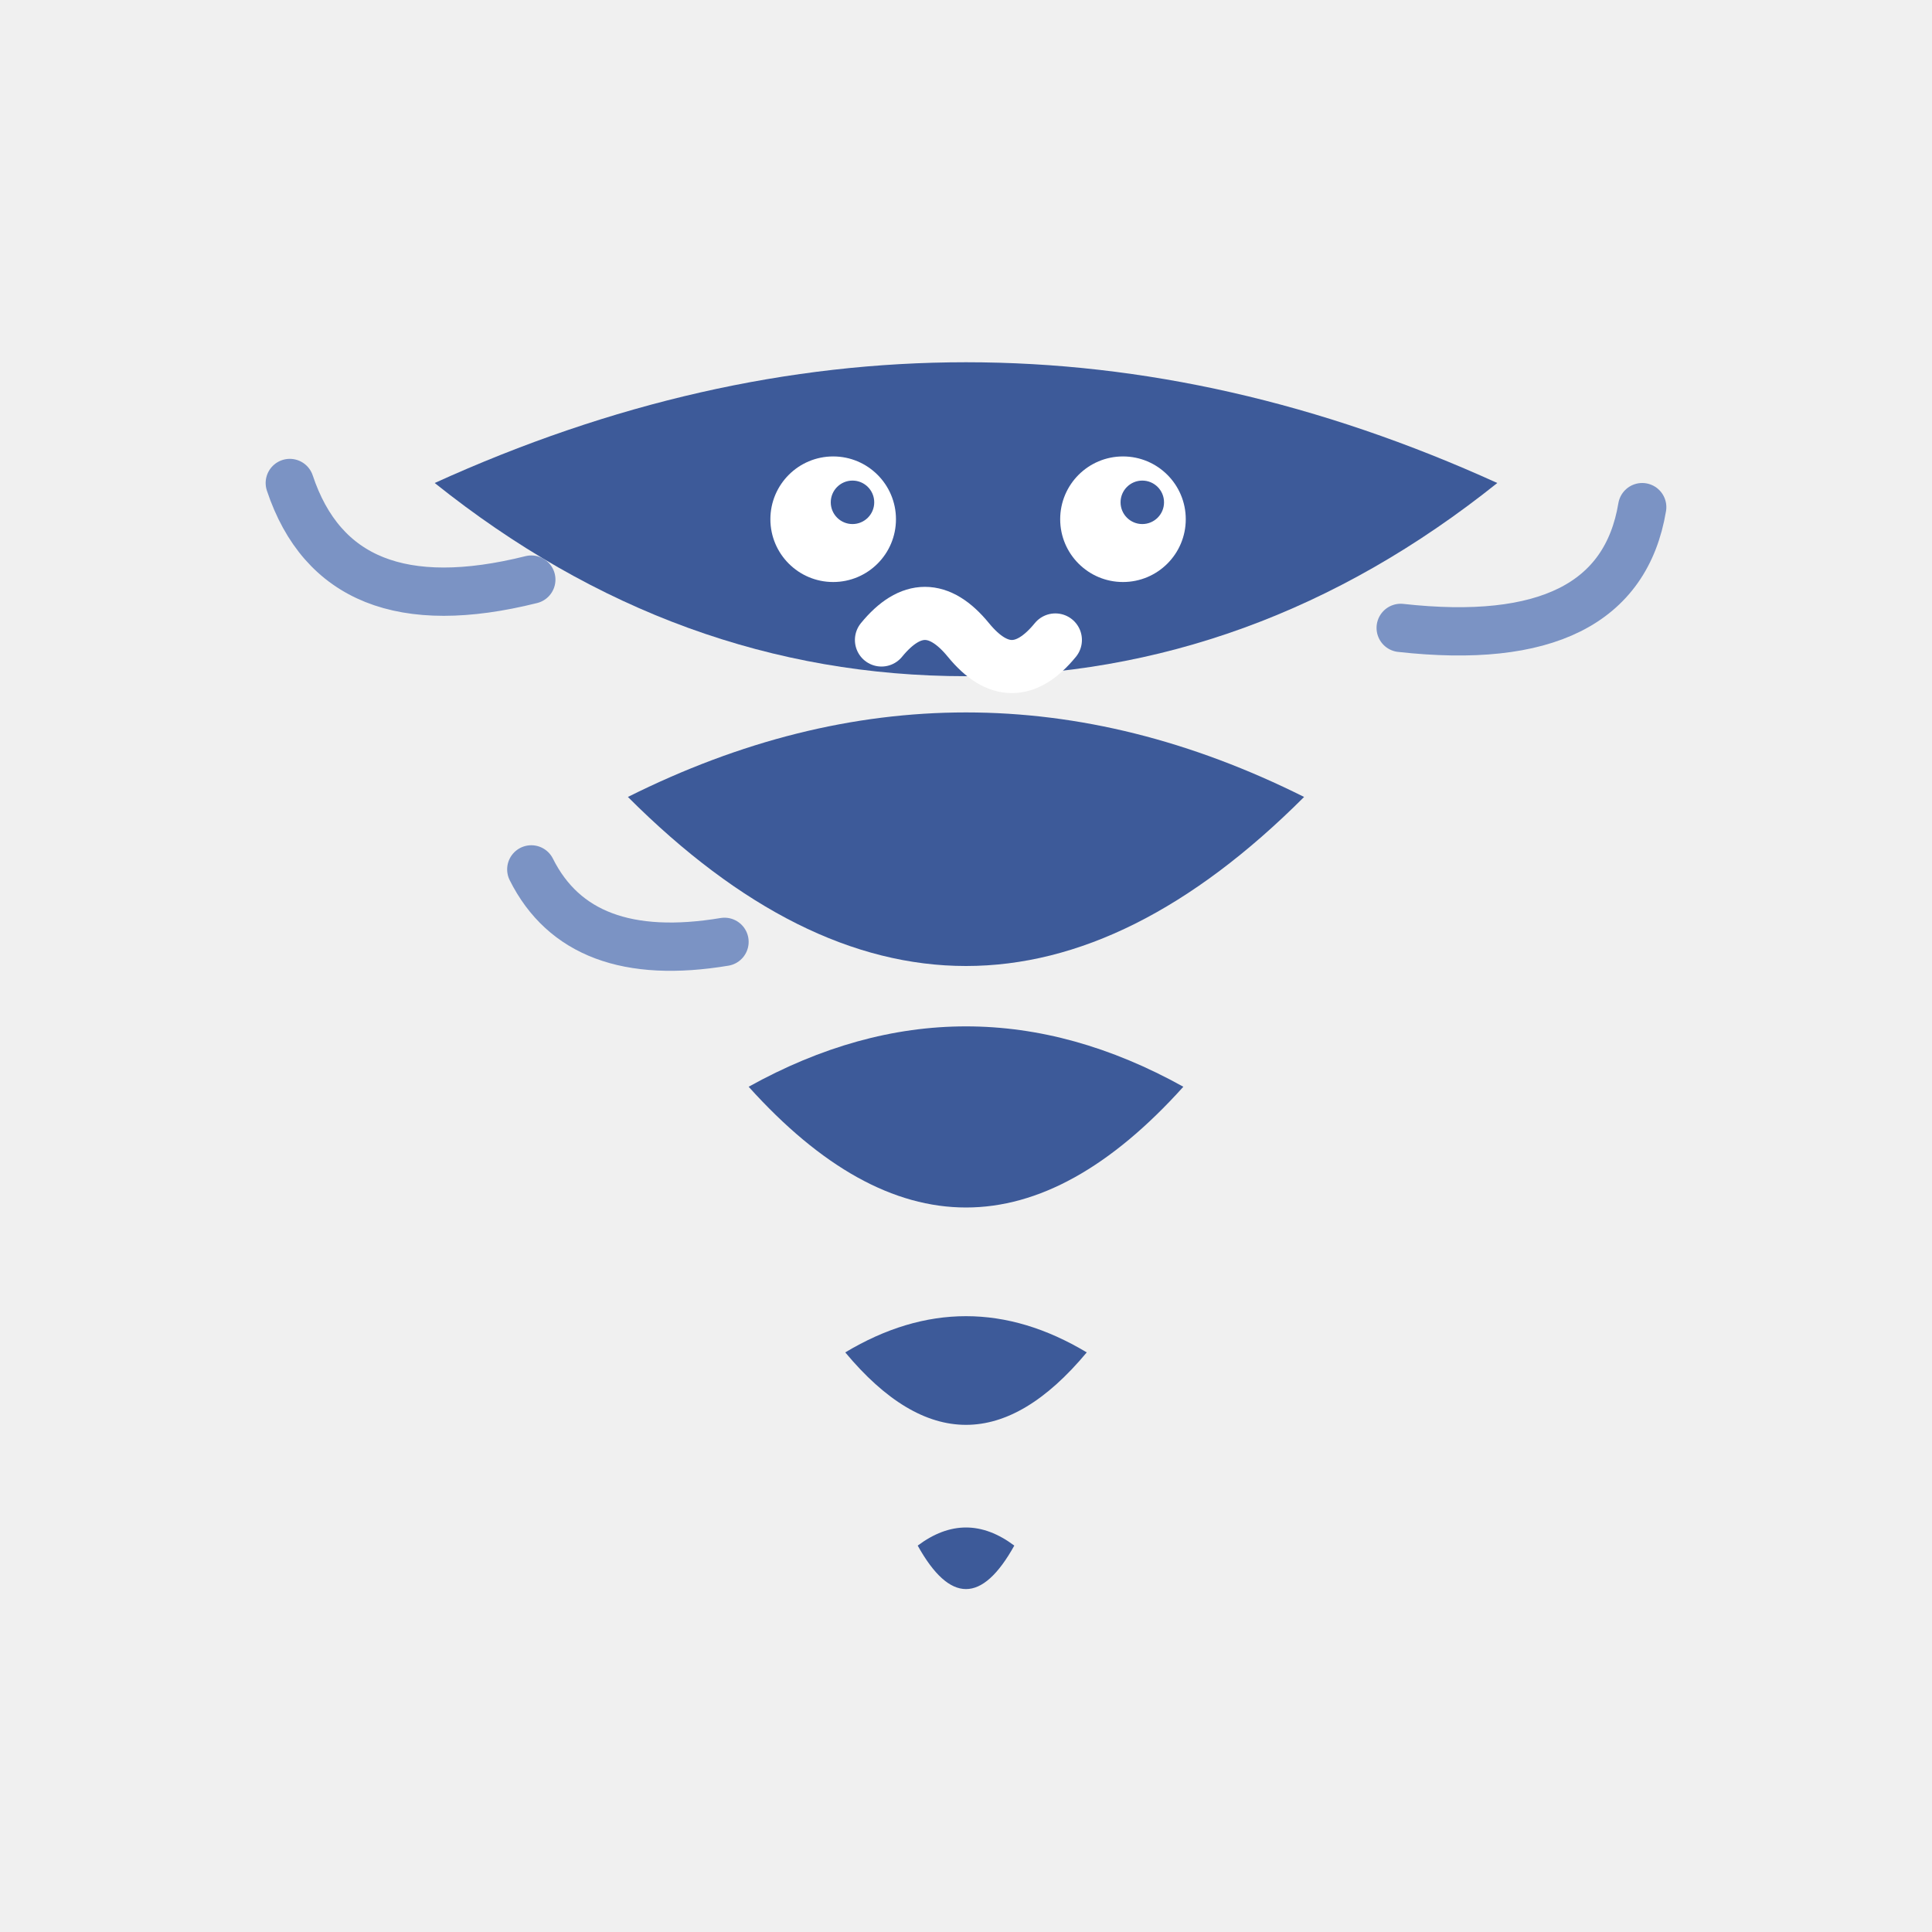
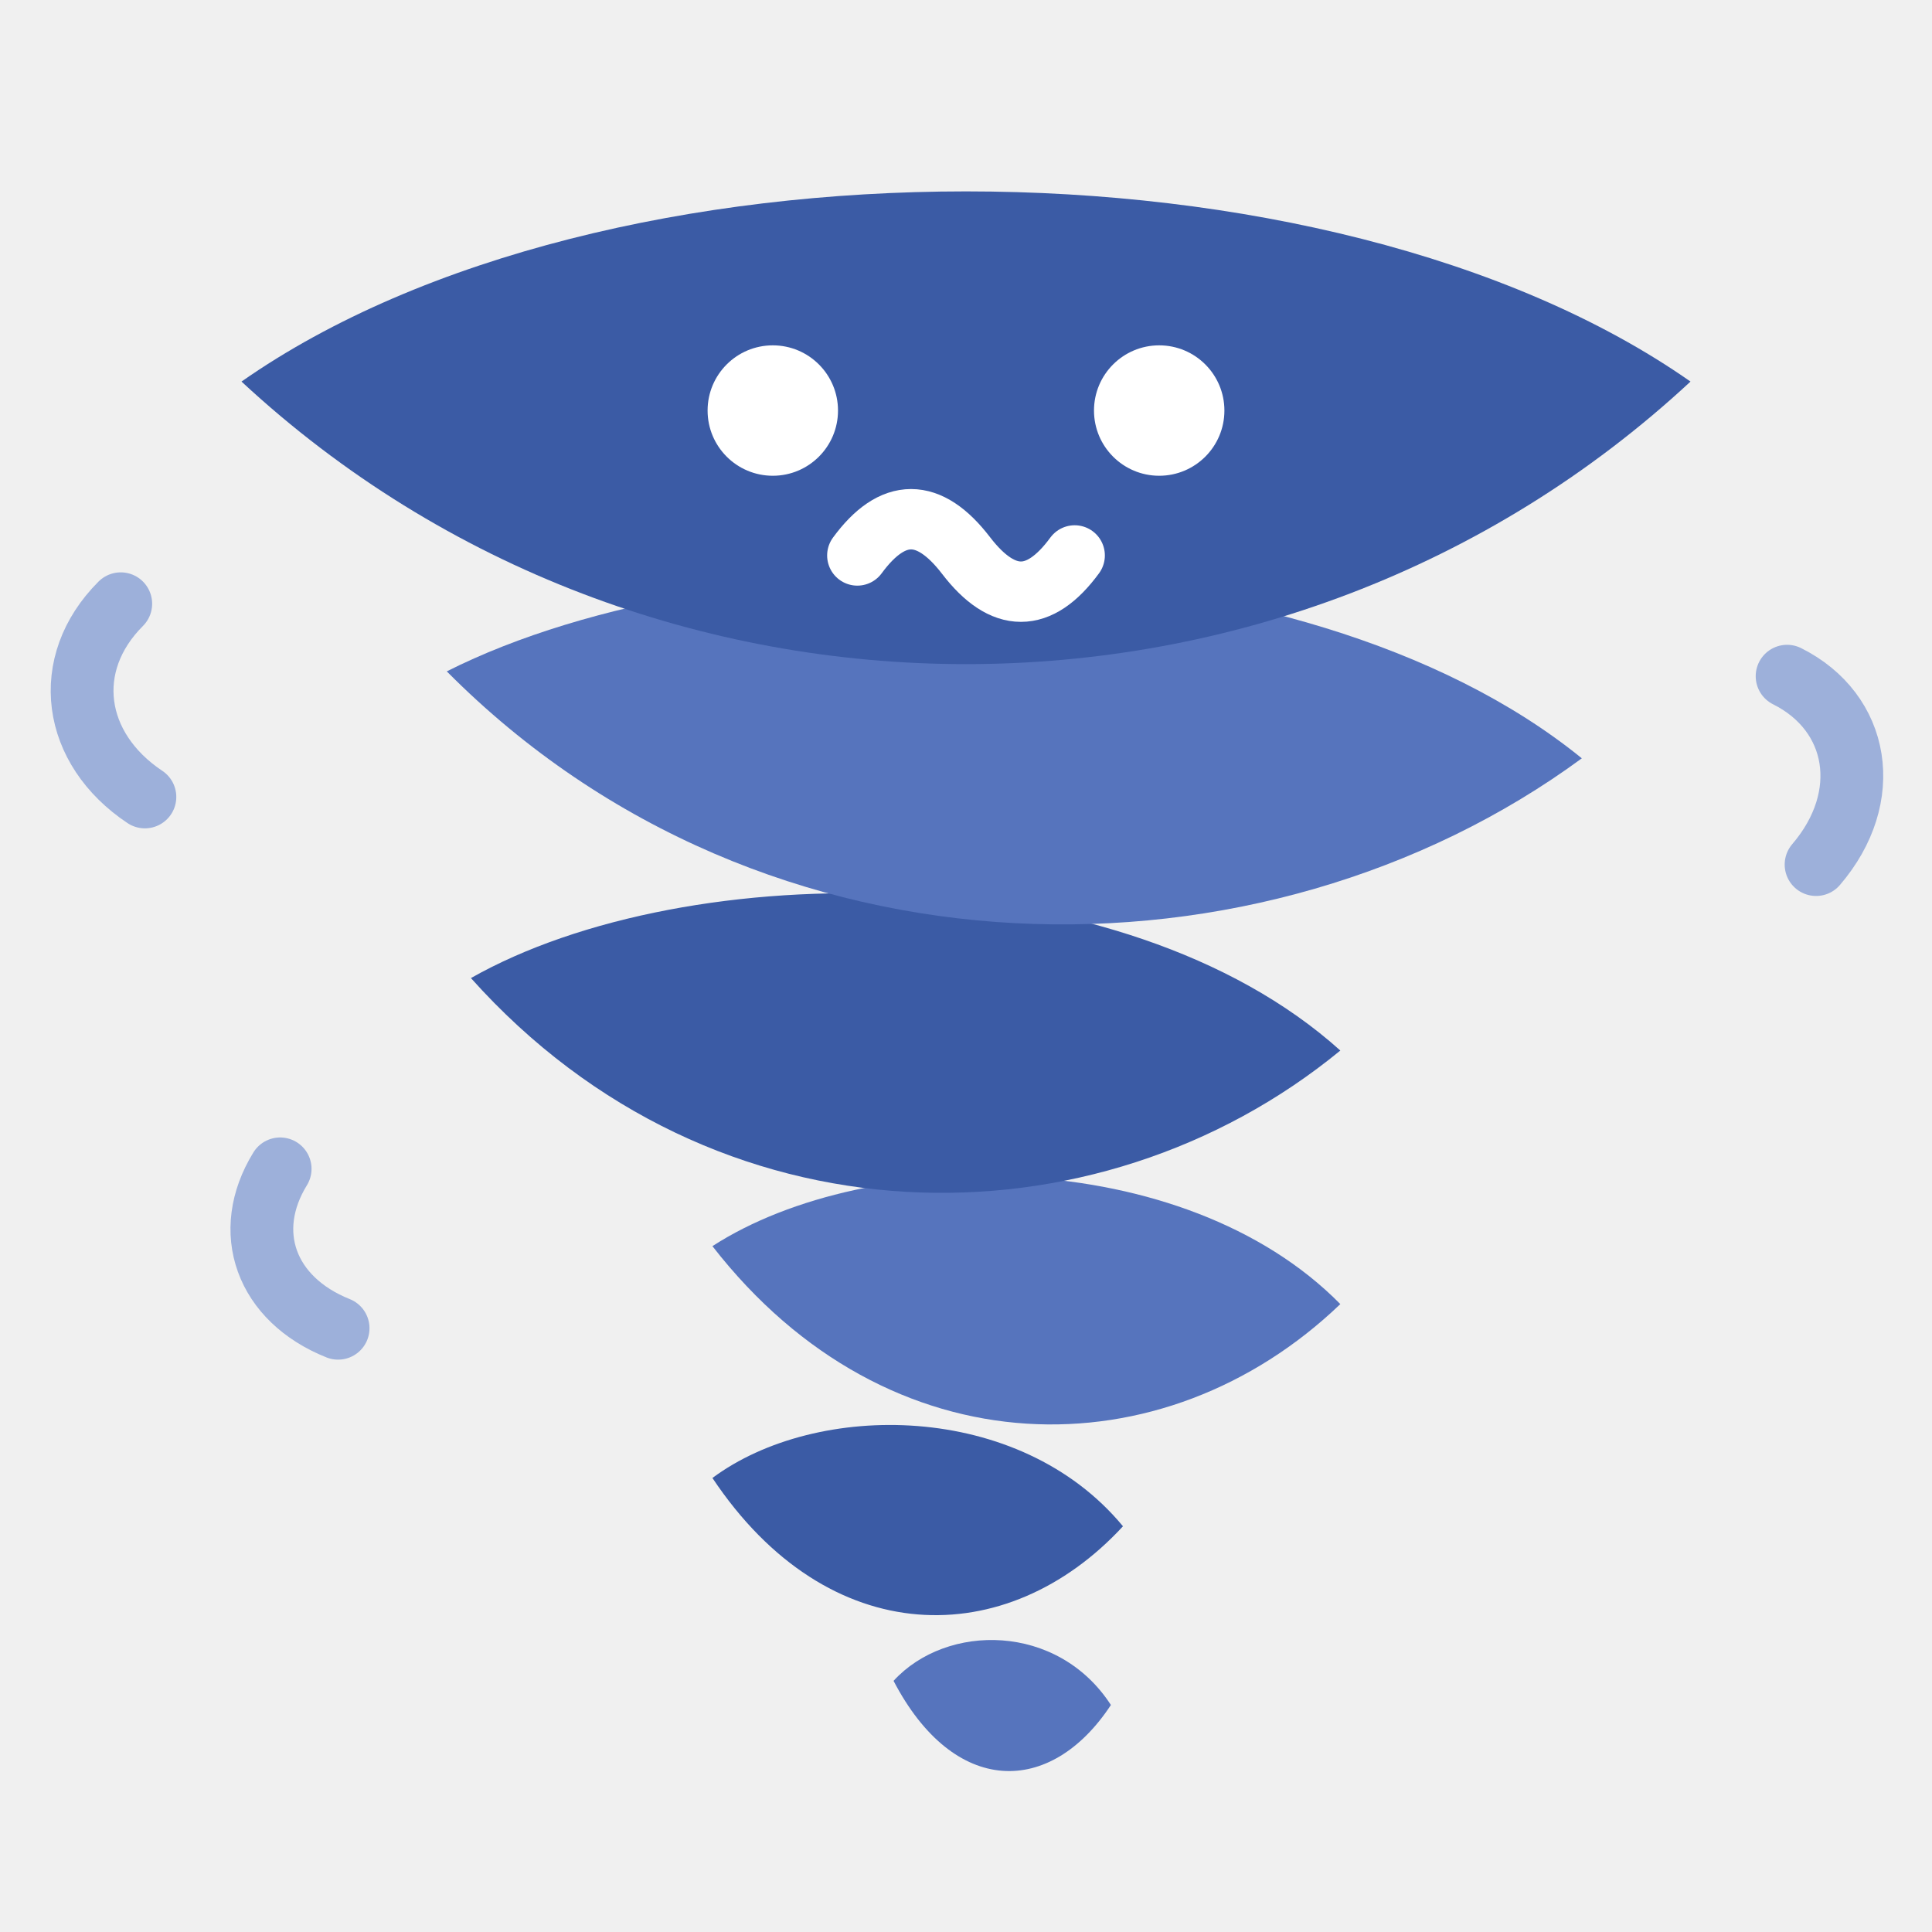
<svg xmlns="http://www.w3.org/2000/svg" viewBox="0 0 80 80">
-   <path d="M18 20 q22 -10 44 0 q-10 8 -22 8 t-22 -8z" fill="#3d5a99" />
-   <path d="M26 33 q14 -7 28 0 q-7 7 -14 7 t-14 -7z" fill="#3d5a99" />
-   <path d="M31 45 q9 -5 18 0 q-4.5 5 -9 5 t-9 -5z" fill="#3d5a99" />
-   <path d="M35 56 q5 -3 10 0 q-2.5 3 -5 3 t-5 -3z" fill="#3d5a99" />
-   <path d="M38 64 q2 -1.5 4 0 q-1 1.8 -2 1.8 t-2 -1.8z" fill="#3d5a99" />
-   <path d="M22 24 q-8 2 -10 -4 M58 26 q9 1 10 -5 M30 39 q-6 1 -8 -3" stroke="#7b93c4" stroke-width="2" fill="none" stroke-linecap="round" />
-   <circle cx="34.5" cy="21.5" r="2.6" fill="#fff" />
-   <circle cx="46.5" cy="21.5" r="2.6" fill="#fff" />
-   <circle cx="35.3" cy="20.8" r=".9" fill="#3d5a99" />
-   <circle cx="47.3" cy="20.8" r=".9" fill="#3d5a99" />
-   <path d="M36.5 26.5 q1.8 -2.2 3.6 0 t3.6 0" stroke="#fff" stroke-width="2.2" fill="none" stroke-linecap="round" />
+   <path d="M6 33c-3-2-3.5-5.5-1-8M74 28c3 1.5 3.6 5 1.2 7.8M14 55c-3-1.2-4-4-2.4-6.6" stroke="#9DB0DA" stroke-width="2.6" fill="none" stroke-linecap="round" />
+   <path d="M37 69.6C39.2 67.2 43.8 67.2 46 70.6C43.5 74.4 39.5 74.4 37 69.6z" fill="#5674BD" />
+   <path d="M29.5 61.2C33.8 58 42.2 58 46.5 63.2C41.7 68.4 34.3 68.4 29.5 61.2z" fill="#3B5BA5" />
+   <path d="M29.5 51.6C36 47.4 49 47.4 55.5 54C48.2 61 36.8 61 29.5 51.6z" fill="#5674BD" />
+   <path d="M19.5 40.5C28.5 35.4 46.5 35.4 55.5 43.5C45.4 51.8 29.6 51.8 19.5 40.5z" fill="#3B5BA5" />
+   <path d="M18.5 27.8C30.2 21.9 53.8 21.9 65.5 31.4C52.3 41.1 31.7 41.1 18.5 27.8z" fill="#5674BD" />
+   <path d="M10 15.8C25 5.3 55 5.3 70 15.8C53.2 31.4 26.8 31.4 10 15.8z" fill="#3B5BA5" />
+   <circle cx="32" cy="17" r="2.7" fill="#ffffff" />
+   <circle cx="48" cy="17" r="2.7" fill="#ffffff" />
+   <path d="M35.5 23q2.2 -3 4.5 0t4.5 0" stroke="#ffffff" stroke-width="2.5" fill="none" stroke-linecap="round" />
</svg>
